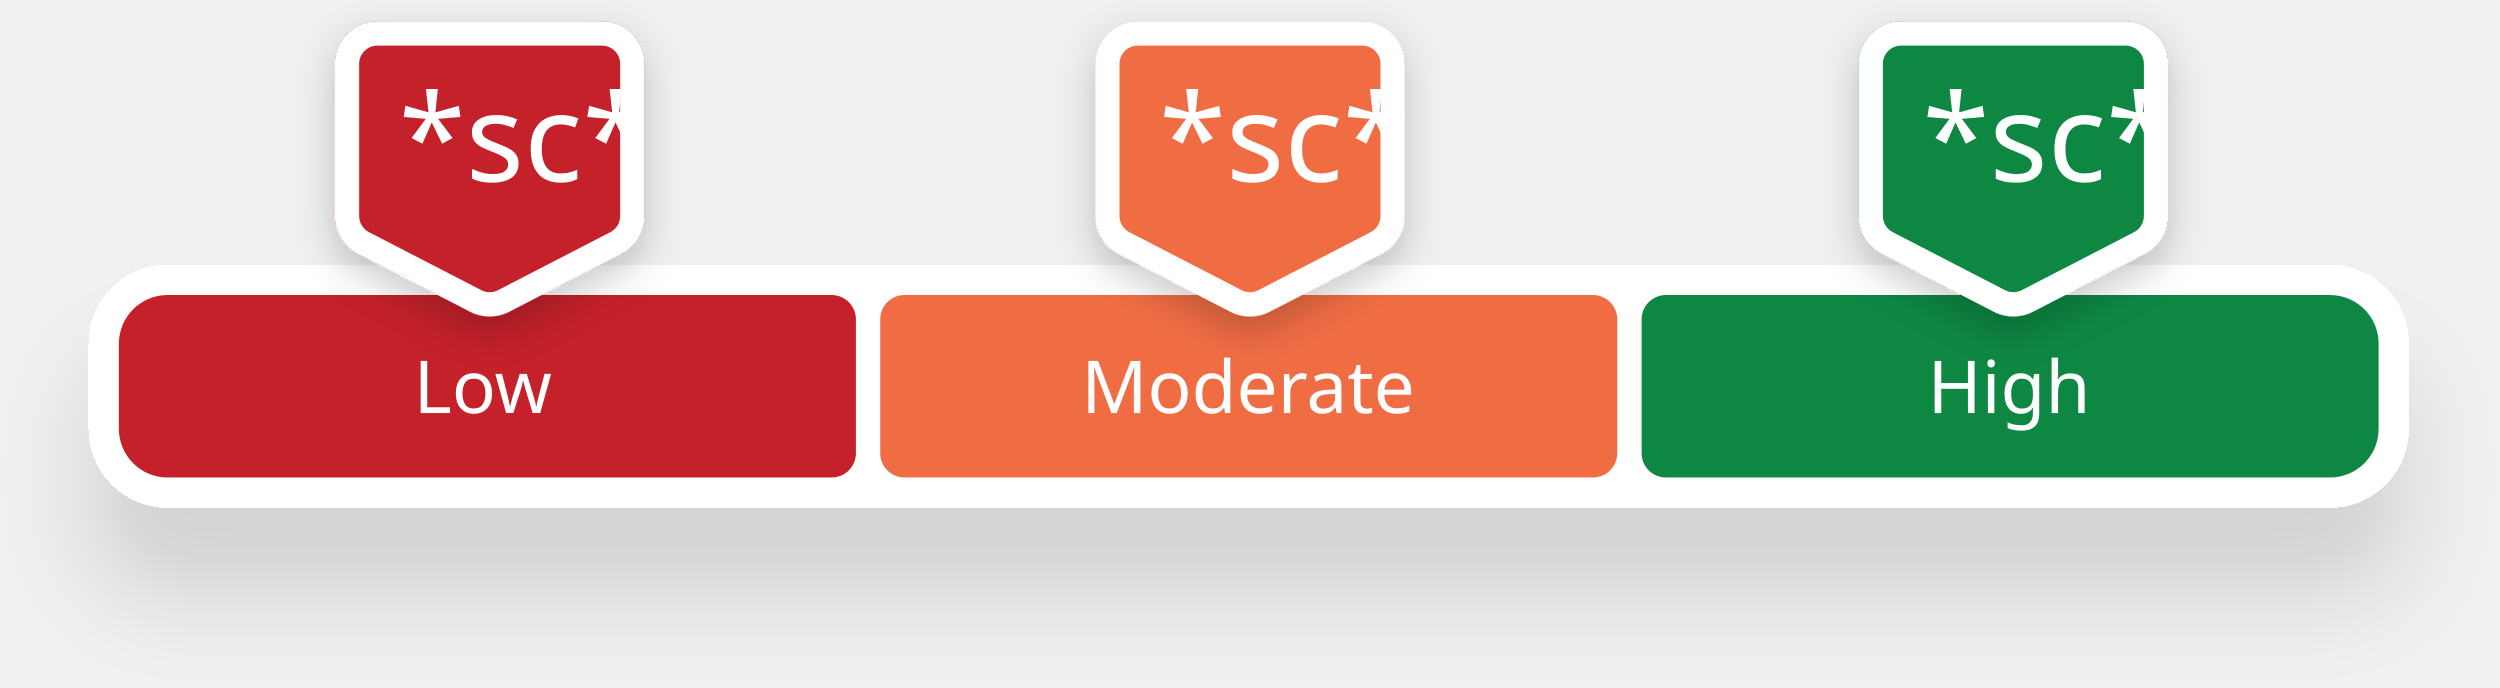
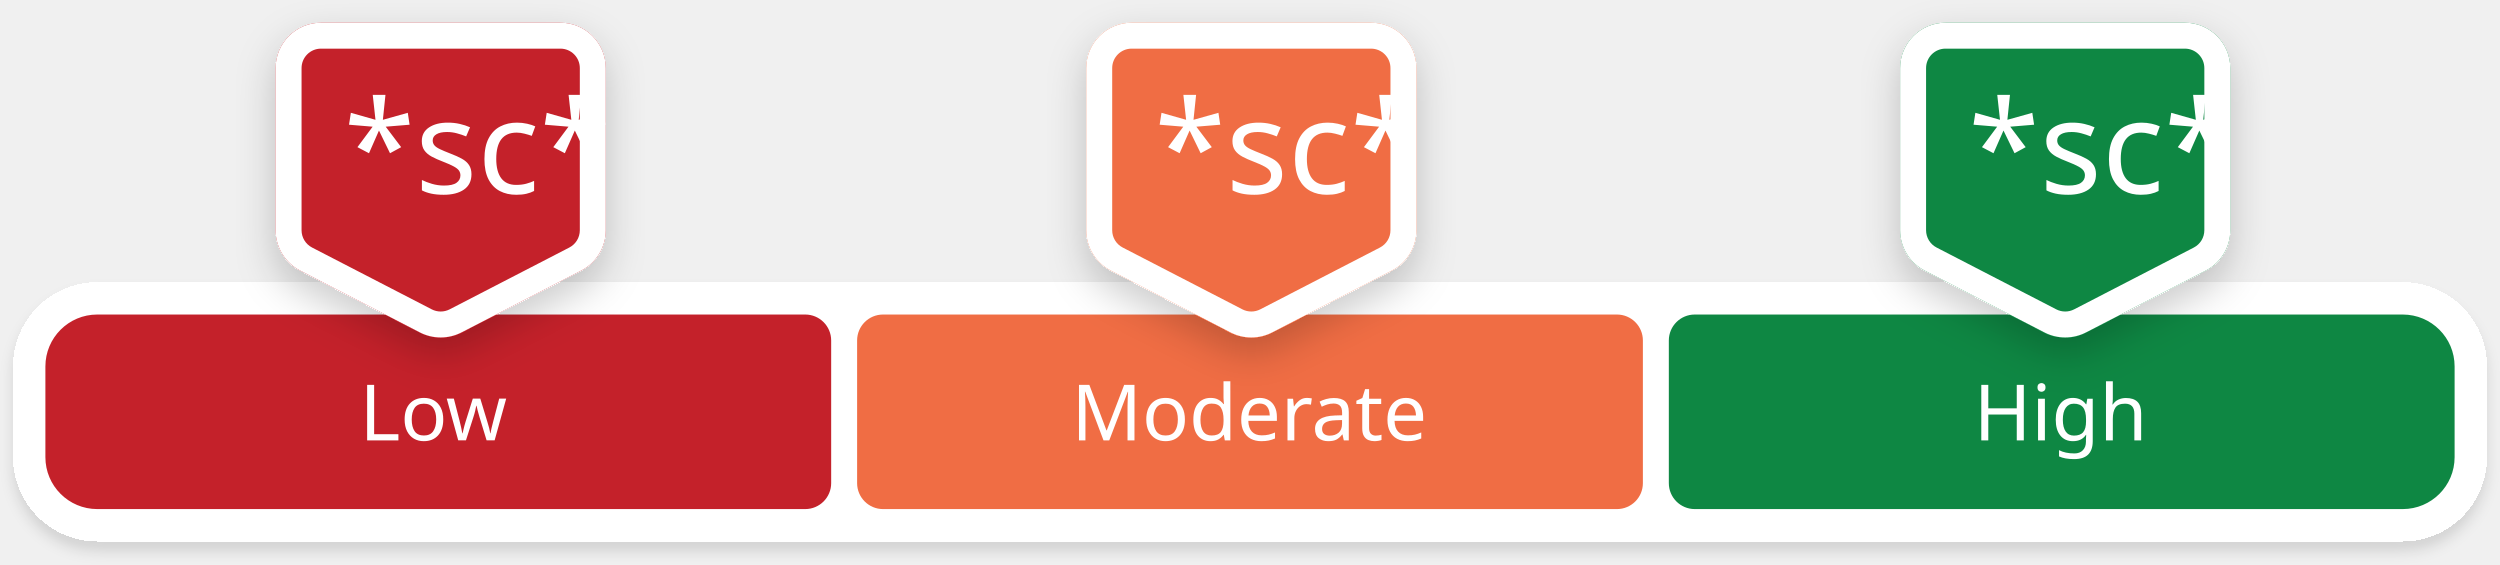
- <svg xmlns="http://www.w3.org/2000/svg" width="822" height="226" viewBox="0 0 822 226" fill="none">
+ <svg xmlns="http://www.w3.org/2000/svg" width="771" height="174" viewBox="0 0 771 174" fill="none">
  <g id="slider-csuq_short">
    <g id="Frame 1" filter="url(#filter0_d_62_56)">
-       <rect x="29.091" y="87" width="763" height="80" rx="26" fill="white" shape-rendering="crispEdges" />
+       <rect x="4" y="87" width="763" height="80" rx="26" fill="white" shape-rendering="crispEdges" />
      <g id="frame-Low-Satisfaction">
-         <path d="M39.091 113C39.091 104.163 46.254 97 55.091 97H273.424C277.843 97 281.424 100.582 281.424 105V149C281.424 153.418 277.843 157 273.424 157H55.091C46.254 157 39.091 149.837 39.091 141V113Z" fill="#C4212A" />
+         <path d="M14 113C14 104.163 21.163 97 30 97H248.333C252.752 97 256.333 100.582 256.333 105V149C256.333 153.418 252.752 157 248.333 157H30C21.163 157 14 149.837 14 141V113Z" fill="#C4212A" />
        <text id="label" fill="white" xml:space="preserve" style="white-space: pre" font-family="Arial Rounded MT Bold" font-size="24" letter-spacing="0em">
-           <tspan x="135.988" y="135.824">Low</tspan>
+           <tspan x="110.897" y="135.824">Low</tspan>
        </text>
      </g>
      <g id="frame-Moderate-Satisfaction">
-         <rect x="289.424" y="97" width="242.333" height="60" rx="8" fill="#F06D44" />
+         <rect x="264.333" y="97" width="242.333" height="60" rx="8" fill="#F06D44" />
        <text id="label2" fill="white" xml:space="preserve" style="white-space: pre" font-family="Arial Rounded MT Bold" font-size="24" letter-spacing="0em">
-           <tspan x="355.524" y="135.824">Moderate</tspan>
+           <tspan x="330.434" y="135.824">Moderate</tspan>
        </text>
      </g>
      <g id="frame-High-Satisfaction">
-         <path d="M539.758 105C539.758 100.582 543.339 97 547.758 97H766.091C774.927 97 782.091 104.163 782.091 113V141C782.091 149.837 774.927 157 766.091 157H547.758C543.339 157 539.758 153.418 539.758 149V105Z" fill="#0E8743" />
+         <path d="M514.667 105C514.667 100.582 518.248 97 522.667 97H741C749.837 97 757 104.163 757 113V141C757 149.837 749.837 157 741 157H522.667C518.248 157 514.667 153.418 514.667 149V105Z" fill="#0E8743" />
        <text id="label3" fill="white" xml:space="preserve" style="white-space: pre" font-family="Arial Rounded MT Bold" font-size="24" letter-spacing="0em">
-           <tspan x="633.795" y="135.824">High</tspan>
+           <tspan x="608.704" y="135.824">High</tspan>
        </text>
      </g>
    </g>
    <g id="bubble-Low-Satisfaction">
      <g id="Union" filter="url(#filter1_d_62_56)">
        <mask id="path-8-inside-1_62_56" fill="white">
-           <path d="M167.425 102.512C163.394 104.593 158.606 104.593 154.576 102.512L117.666 83.449C113.014 81.046 110.091 76.247 110.091 71.01V21C110.091 13.268 116.359 7 124.091 7H197.909C205.641 7 211.909 13.268 211.909 21V71.01C211.909 76.247 208.987 81.046 204.334 83.449L167.425 102.512Z" />
+           <path d="M142.334 102.512C138.304 104.593 133.515 104.593 129.485 102.512L92.576 83.449C87.923 81.046 85 76.247 85 71.01V21C85 13.268 91.268 7 99 7H172.818C180.55 7 186.818 13.268 186.818 21V71.01C186.818 76.247 183.896 81.046 179.243 83.449L142.334 102.512Z" />
        </mask>
-         <path d="M167.425 102.512C163.394 104.593 158.606 104.593 154.576 102.512L117.666 83.449C113.014 81.046 110.091 76.247 110.091 71.01V21C110.091 13.268 116.359 7 124.091 7H197.909C205.641 7 211.909 13.268 211.909 21V71.01C211.909 76.247 208.987 81.046 204.334 83.449L167.425 102.512Z" fill="#C4212A" />
-         <path d="M204.334 83.449L200.663 76.341L204.334 83.449ZM117.666 83.449L121.338 76.341L117.666 83.449ZM167.425 102.512L163.753 95.404L167.425 102.512ZM154.576 102.512L158.247 95.404L121.338 76.341L117.666 83.449L113.995 90.557L150.904 109.62L154.576 102.512ZM110.091 71.01H118.091V21H110.091H102.091V71.01H110.091ZM124.091 7V15H197.909V7V-1H124.091V7ZM211.909 21H203.909V71.01H211.909H219.909V21H211.909ZM204.334 83.449L200.663 76.341L163.753 95.404L167.425 102.512L171.096 109.62L208.005 90.557L204.334 83.449ZM211.909 71.01H203.909C203.909 73.254 202.657 75.311 200.663 76.341L204.334 83.449L208.005 90.557C215.317 86.78 219.909 79.239 219.909 71.01H211.909ZM197.909 7V15C201.223 15 203.909 17.686 203.909 21H211.909H219.909C219.909 8.85 210.06 -1 197.909 -1V7ZM110.091 21H118.091C118.091 17.686 120.777 15 124.091 15V7V-1C111.941 -1 102.091 8.85 102.091 21H110.091ZM117.666 83.449L121.338 76.341C119.343 75.311 118.091 73.254 118.091 71.01H110.091H102.091C102.091 79.239 106.684 86.78 113.995 90.557L117.666 83.449ZM154.576 102.512L150.904 109.62C157.237 112.891 164.763 112.891 171.096 109.62L167.425 102.512L163.753 95.404C162.026 96.296 159.974 96.296 158.247 95.404L154.576 102.512Z" fill="white" mask="url(#path-8-inside-1_62_56)" />
+         <path d="M142.334 102.512C138.304 104.593 133.515 104.593 129.485 102.512L92.576 83.449C87.923 81.046 85 76.247 85 71.01V21C85 13.268 91.268 7 99 7H172.818C180.55 7 186.818 13.268 186.818 21V71.01C186.818 76.247 183.896 81.046 179.243 83.449L142.334 102.512Z" fill="#C4212A" />
+         <path d="M179.243 83.449L175.572 76.341L179.243 83.449ZM92.576 83.449L96.247 76.341L92.576 83.449ZM142.334 102.512L138.663 95.404L142.334 102.512ZM129.485 102.512L133.156 95.404L96.247 76.341L92.576 83.449L88.904 90.557L125.814 109.62L129.485 102.512ZM85 71.01H93V21H85H77V71.01H85ZM99 7V15H172.818V7V-1H99V7ZM186.818 21H178.818V71.01H186.818H194.818V21H186.818ZM179.243 83.449L175.572 76.341L138.663 95.404L142.334 102.512L146.005 109.62L182.914 90.557L179.243 83.449ZM186.818 71.01H178.818C178.818 73.254 177.566 75.311 175.572 76.341L179.243 83.449L182.914 90.557C190.226 86.78 194.818 79.239 194.818 71.01H186.818ZM172.818 7V15C176.132 15 178.818 17.686 178.818 21H186.818H194.818C194.818 8.85 184.969 -1 172.818 -1V7ZM85 21H93C93 17.686 95.686 15 99 15V7V-1C86.85 -1 77 8.85 77 21H85ZM92.576 83.449L96.247 76.341C94.253 75.311 93 73.254 93 71.01H85H77C77 79.239 81.593 86.78 88.904 90.557L92.576 83.449ZM129.485 102.512L125.814 109.62C132.147 112.891 139.672 112.891 146.005 109.62L142.334 102.512L138.663 95.404C136.935 96.296 134.883 96.296 133.156 95.404L129.485 102.512Z" fill="white" mask="url(#path-8-inside-1_62_56)" />
      </g>
      <text id="score" fill="white" xml:space="preserve" style="white-space: pre" font-family="Arial Rounded MT Bold" font-size="40" letter-spacing="0em">
-         <tspan x="131.091" y="59.667">*sc*</tspan>
+         <tspan x="106" y="59.667">*sc*</tspan>
      </text>
    </g>
    <g id="bubble-Moderate-Satisfaction">
      <g id="Union_2" filter="url(#filter2_d_62_56)">
        <mask id="path-11-inside-2_62_56" fill="white">
-           <path d="M417.425 102.512C413.394 104.593 408.606 104.593 404.576 102.512L367.666 83.449C363.014 81.046 360.091 76.247 360.091 71.01V21C360.091 13.268 366.359 7 374.091 7H447.909C455.641 7 461.909 13.268 461.909 21V71.01C461.909 76.247 458.987 81.046 454.334 83.449L417.425 102.512Z" />
+           <path d="M392.334 102.512C388.304 104.593 383.515 104.593 379.485 102.512L342.575 83.449C337.923 81.046 335 76.247 335 71.01V21C335 13.268 341.268 7 349 7H422.818C430.55 7 436.818 13.268 436.818 21V71.01C436.818 76.247 433.896 81.046 429.243 83.449L392.334 102.512Z" />
        </mask>
-         <path d="M417.425 102.512C413.394 104.593 408.606 104.593 404.576 102.512L367.666 83.449C363.014 81.046 360.091 76.247 360.091 71.01V21C360.091 13.268 366.359 7 374.091 7H447.909C455.641 7 461.909 13.268 461.909 21V71.01C461.909 76.247 458.987 81.046 454.334 83.449L417.425 102.512Z" fill="#F06D44" />
-         <path d="M454.334 83.449L450.663 76.341L454.334 83.449ZM367.666 83.449L371.338 76.341L367.666 83.449ZM417.425 102.512L413.753 95.404L417.425 102.512ZM404.576 102.512L408.247 95.404L371.338 76.341L367.666 83.449L363.995 90.557L400.904 109.62L404.576 102.512ZM360.091 71.01H368.091V21H360.091H352.091V71.01H360.091ZM374.091 7V15H447.909V7V-1H374.091V7ZM461.909 21H453.909V71.01H461.909H469.909V21H461.909ZM454.334 83.449L450.663 76.341L413.753 95.404L417.425 102.512L421.096 109.62L458.005 90.557L454.334 83.449ZM461.909 71.01H453.909C453.909 73.254 452.657 75.311 450.663 76.341L454.334 83.449L458.005 90.557C465.317 86.78 469.909 79.239 469.909 71.01H461.909ZM447.909 7V15C451.223 15 453.909 17.686 453.909 21H461.909H469.909C469.909 8.85 460.06 -1 447.909 -1V7ZM360.091 21H368.091C368.091 17.686 370.777 15 374.091 15V7V-1C361.941 -1 352.091 8.85 352.091 21H360.091ZM367.666 83.449L371.338 76.341C369.343 75.311 368.091 73.254 368.091 71.01H360.091H352.091C352.091 79.239 356.684 86.78 363.995 90.557L367.666 83.449ZM404.576 102.512L400.904 109.62C407.237 112.891 414.763 112.891 421.096 109.62L417.425 102.512L413.753 95.404C412.026 96.296 409.974 96.296 408.247 95.404L404.576 102.512Z" fill="white" mask="url(#path-11-inside-2_62_56)" />
+         <path d="M392.334 102.512C388.304 104.593 383.515 104.593 379.485 102.512L342.575 83.449C337.923 81.046 335 76.247 335 71.01V21C335 13.268 341.268 7 349 7H422.818C430.55 7 436.818 13.268 436.818 21V71.01C436.818 76.247 433.896 81.046 429.243 83.449L392.334 102.512Z" fill="#F06D44" />
+         <path d="M429.243 83.449L425.572 76.341L429.243 83.449ZM342.575 83.449L346.247 76.341L342.575 83.449ZM392.334 102.512L388.663 95.404L392.334 102.512ZM379.485 102.512L383.156 95.404L346.247 76.341L342.575 83.449L338.904 90.557L375.814 109.62L379.485 102.512ZM335 71.01H343V21H335H327V71.01H335ZM349 7V15H422.818V7V-1H349V7ZM436.818 21H428.818V71.01H436.818H444.818V21H436.818ZM429.243 83.449L425.572 76.341L388.663 95.404L392.334 102.512L396.005 109.62L432.914 90.557L429.243 83.449ZM436.818 71.01H428.818C428.818 73.254 427.566 75.311 425.572 76.341L429.243 83.449L432.914 90.557C440.226 86.78 444.818 79.239 444.818 71.01H436.818ZM422.818 7V15C426.132 15 428.818 17.686 428.818 21H436.818H444.818C444.818 8.85 434.969 -1 422.818 -1V7ZM335 21H343C343 17.686 345.686 15 349 15V7V-1C336.85 -1 327 8.85 327 21H335ZM342.575 83.449L346.247 76.341C344.253 75.311 343 73.254 343 71.01H335H327C327 79.239 331.593 86.78 338.904 90.557L342.575 83.449ZM379.485 102.512L375.814 109.62C382.147 112.891 389.672 112.891 396.005 109.62L392.334 102.512L388.663 95.404C386.935 96.296 384.883 96.296 383.156 95.404L379.485 102.512Z" fill="white" mask="url(#path-11-inside-2_62_56)" />
      </g>
      <text id="score_2" fill="white" xml:space="preserve" style="white-space: pre" font-family="Arial Rounded MT Bold" font-size="40" letter-spacing="0em">
-         <tspan x="381.091" y="59.667">*sc*</tspan>
+         <tspan x="356" y="59.667">*sc*</tspan>
      </text>
    </g>
    <g id="bubble-High-Satisfaction">
      <g id="Union_3" filter="url(#filter3_d_62_56)">
        <mask id="path-14-inside-3_62_56" fill="white">
-           <path d="M668.425 102.512C664.394 104.593 659.606 104.593 655.576 102.512L618.666 83.449C614.014 81.046 611.091 76.247 611.091 71.01V21C611.091 13.268 617.359 7 625.091 7H698.909C706.641 7 712.909 13.268 712.909 21V71.01C712.909 76.247 709.987 81.046 705.334 83.449L668.425 102.512Z" />
+           <path d="M643.334 102.512C639.304 104.593 634.515 104.593 630.485 102.512L593.575 83.449C588.923 81.046 586 76.247 586 71.01V21C586 13.268 592.268 7 600 7H673.818C681.55 7 687.818 13.268 687.818 21V71.01C687.818 76.247 684.896 81.046 680.243 83.449L643.334 102.512Z" />
        </mask>
-         <path d="M668.425 102.512C664.394 104.593 659.606 104.593 655.576 102.512L618.666 83.449C614.014 81.046 611.091 76.247 611.091 71.01V21C611.091 13.268 617.359 7 625.091 7H698.909C706.641 7 712.909 13.268 712.909 21V71.01C712.909 76.247 709.987 81.046 705.334 83.449L668.425 102.512Z" fill="#0E8743" />
-         <path d="M705.334 83.449L701.663 76.341L705.334 83.449ZM618.666 83.449L622.338 76.341L618.666 83.449ZM668.425 102.512L664.753 95.404L668.425 102.512ZM655.576 102.512L659.247 95.404L622.338 76.341L618.666 83.449L614.995 90.557L651.904 109.62L655.576 102.512ZM611.091 71.01H619.091V21H611.091H603.091V71.01H611.091ZM625.091 7V15H698.909V7V-1H625.091V7ZM712.909 21H704.909V71.01H712.909H720.909V21H712.909ZM705.334 83.449L701.663 76.341L664.753 95.404L668.425 102.512L672.096 109.62L709.005 90.557L705.334 83.449ZM712.909 71.01H704.909C704.909 73.254 703.657 75.311 701.663 76.341L705.334 83.449L709.005 90.557C716.317 86.78 720.909 79.239 720.909 71.01H712.909ZM698.909 7V15C702.223 15 704.909 17.686 704.909 21H712.909H720.909C720.909 8.85 711.06 -1 698.909 -1V7ZM611.091 21H619.091C619.091 17.686 621.777 15 625.091 15V7V-1C612.941 -1 603.091 8.85 603.091 21H611.091ZM618.666 83.449L622.338 76.341C620.343 75.311 619.091 73.254 619.091 71.01H611.091H603.091C603.091 79.239 607.684 86.78 614.995 90.557L618.666 83.449ZM655.576 102.512L651.904 109.62C658.237 112.891 665.763 112.891 672.096 109.62L668.425 102.512L664.753 95.404C663.026 96.296 660.974 96.296 659.247 95.404L655.576 102.512Z" fill="white" mask="url(#path-14-inside-3_62_56)" />
+         <path d="M643.334 102.512C639.304 104.593 634.515 104.593 630.485 102.512L593.575 83.449C588.923 81.046 586 76.247 586 71.01V21C586 13.268 592.268 7 600 7H673.818C681.55 7 687.818 13.268 687.818 21V71.01C687.818 76.247 684.896 81.046 680.243 83.449L643.334 102.512Z" fill="#0E8743" />
+         <path d="M680.243 83.449L676.572 76.341L680.243 83.449ZM593.575 83.449L597.247 76.341L593.575 83.449ZM643.334 102.512L639.663 95.404L643.334 102.512ZM630.485 102.512L634.156 95.404L597.247 76.341L593.575 83.449L589.904 90.557L626.814 109.62L630.485 102.512ZM586 71.01H594V21H586H578V71.01H586ZM600 7V15H673.818V7V-1H600V7ZM687.818 21H679.818V71.01H687.818H695.818V21H687.818ZM680.243 83.449L676.572 76.341L639.663 95.404L643.334 102.512L647.005 109.62L683.914 90.557L680.243 83.449ZM687.818 71.01H679.818C679.818 73.254 678.566 75.311 676.572 76.341L680.243 83.449L683.914 90.557C691.226 86.78 695.818 79.239 695.818 71.01H687.818ZM673.818 7V15C677.132 15 679.818 17.686 679.818 21H687.818H695.818C695.818 8.85 685.969 -1 673.818 -1V7ZM586 21H594C594 17.686 596.686 15 600 15V7V-1C587.85 -1 578 8.85 578 21H586ZM593.575 83.449L597.247 76.341C595.253 75.311 594 73.254 594 71.01H586H578C578 79.239 582.593 86.78 589.904 90.557L593.575 83.449ZM630.485 102.512L626.814 109.62C633.147 112.891 640.672 112.891 647.005 109.62L643.334 102.512L639.663 95.404C637.935 96.296 635.883 96.296 634.156 95.404L630.485 102.512Z" fill="white" mask="url(#path-14-inside-3_62_56)" />
      </g>
      <text id="score_3" fill="white" xml:space="preserve" style="white-space: pre" font-family="Arial Rounded MT Bold" font-size="40" letter-spacing="0em">
-         <tspan x="632.091" y="59.667">*sc*</tspan>
+         <tspan x="607" y="59.667">*sc*</tspan>
      </text>
    </g>
  </g>
  <defs>
-     <filter id="filter0_d_62_56" x="0" y="87" width="821.182" height="138.182" filterUnits="userSpaceOnUse" color-interpolation-filters="sRGB">
+     <filter id="filter0_d_62_56" x="0" y="86" width="771" height="88" filterUnits="userSpaceOnUse" color-interpolation-filters="sRGB">
      <feFlood flood-opacity="0" result="BackgroundImageFix" />
      <feColorMatrix in="SourceAlpha" type="matrix" values="0 0 0 0 0 0 0 0 0 0 0 0 0 0 0 0 0 0 127 0" result="hardAlpha" />
-       <feOffset dy="29.091" />
-       <feGaussianBlur stdDeviation="14.546" />
+       <feOffset dy="3" />
+       <feGaussianBlur stdDeviation="2" />
      <feComposite in2="hardAlpha" operator="out" />
      <feColorMatrix type="matrix" values="0 0 0 0 0 0 0 0 0 0 0 0 0 0 0 0 0 0 0.12 0" />
      <feBlend mode="normal" in2="BackgroundImageFix" result="effect1_dropShadow_62_56" />
      <feBlend mode="normal" in="SourceGraphic" in2="effect1_dropShadow_62_56" result="shape" />
    </filter>
-     <filter id="filter1_d_62_56" x="98.091" y="0" width="125.818" height="121.073" filterUnits="userSpaceOnUse" color-interpolation-filters="sRGB">
+     <filter id="filter1_d_62_56" x="73" y="0" width="125.818" height="121.073" filterUnits="userSpaceOnUse" color-interpolation-filters="sRGB">
      <feFlood flood-opacity="0" result="BackgroundImageFix" />
      <feColorMatrix in="SourceAlpha" type="matrix" values="0 0 0 0 0 0 0 0 0 0 0 0 0 0 0 0 0 0 127 0" result="hardAlpha" />
      <feOffset dy="5" />
      <feGaussianBlur stdDeviation="6" />
      <feComposite in2="hardAlpha" operator="out" />
      <feColorMatrix type="matrix" values="0 0 0 0 0 0 0 0 0 0 0 0 0 0 0 0 0 0 0.2 0" />
      <feBlend mode="normal" in2="BackgroundImageFix" result="effect1_dropShadow_62_56" />
      <feBlend mode="normal" in="SourceGraphic" in2="effect1_dropShadow_62_56" result="shape" />
    </filter>
-     <filter id="filter2_d_62_56" x="348.091" y="0" width="125.818" height="121.073" filterUnits="userSpaceOnUse" color-interpolation-filters="sRGB">
+     <filter id="filter2_d_62_56" x="323" y="0" width="125.818" height="121.073" filterUnits="userSpaceOnUse" color-interpolation-filters="sRGB">
      <feFlood flood-opacity="0" result="BackgroundImageFix" />
      <feColorMatrix in="SourceAlpha" type="matrix" values="0 0 0 0 0 0 0 0 0 0 0 0 0 0 0 0 0 0 127 0" result="hardAlpha" />
      <feOffset dy="5" />
      <feGaussianBlur stdDeviation="6" />
      <feComposite in2="hardAlpha" operator="out" />
      <feColorMatrix type="matrix" values="0 0 0 0 0 0 0 0 0 0 0 0 0 0 0 0 0 0 0.2 0" />
      <feBlend mode="normal" in2="BackgroundImageFix" result="effect1_dropShadow_62_56" />
      <feBlend mode="normal" in="SourceGraphic" in2="effect1_dropShadow_62_56" result="shape" />
    </filter>
-     <filter id="filter3_d_62_56" x="599.091" y="0" width="125.818" height="121.073" filterUnits="userSpaceOnUse" color-interpolation-filters="sRGB">
+     <filter id="filter3_d_62_56" x="574" y="0" width="125.818" height="121.073" filterUnits="userSpaceOnUse" color-interpolation-filters="sRGB">
      <feFlood flood-opacity="0" result="BackgroundImageFix" />
      <feColorMatrix in="SourceAlpha" type="matrix" values="0 0 0 0 0 0 0 0 0 0 0 0 0 0 0 0 0 0 127 0" result="hardAlpha" />
      <feOffset dy="5" />
      <feGaussianBlur stdDeviation="6" />
      <feComposite in2="hardAlpha" operator="out" />
      <feColorMatrix type="matrix" values="0 0 0 0 0 0 0 0 0 0 0 0 0 0 0 0 0 0 0.2 0" />
      <feBlend mode="normal" in2="BackgroundImageFix" result="effect1_dropShadow_62_56" />
      <feBlend mode="normal" in="SourceGraphic" in2="effect1_dropShadow_62_56" result="shape" />
    </filter>
  </defs>
</svg>
